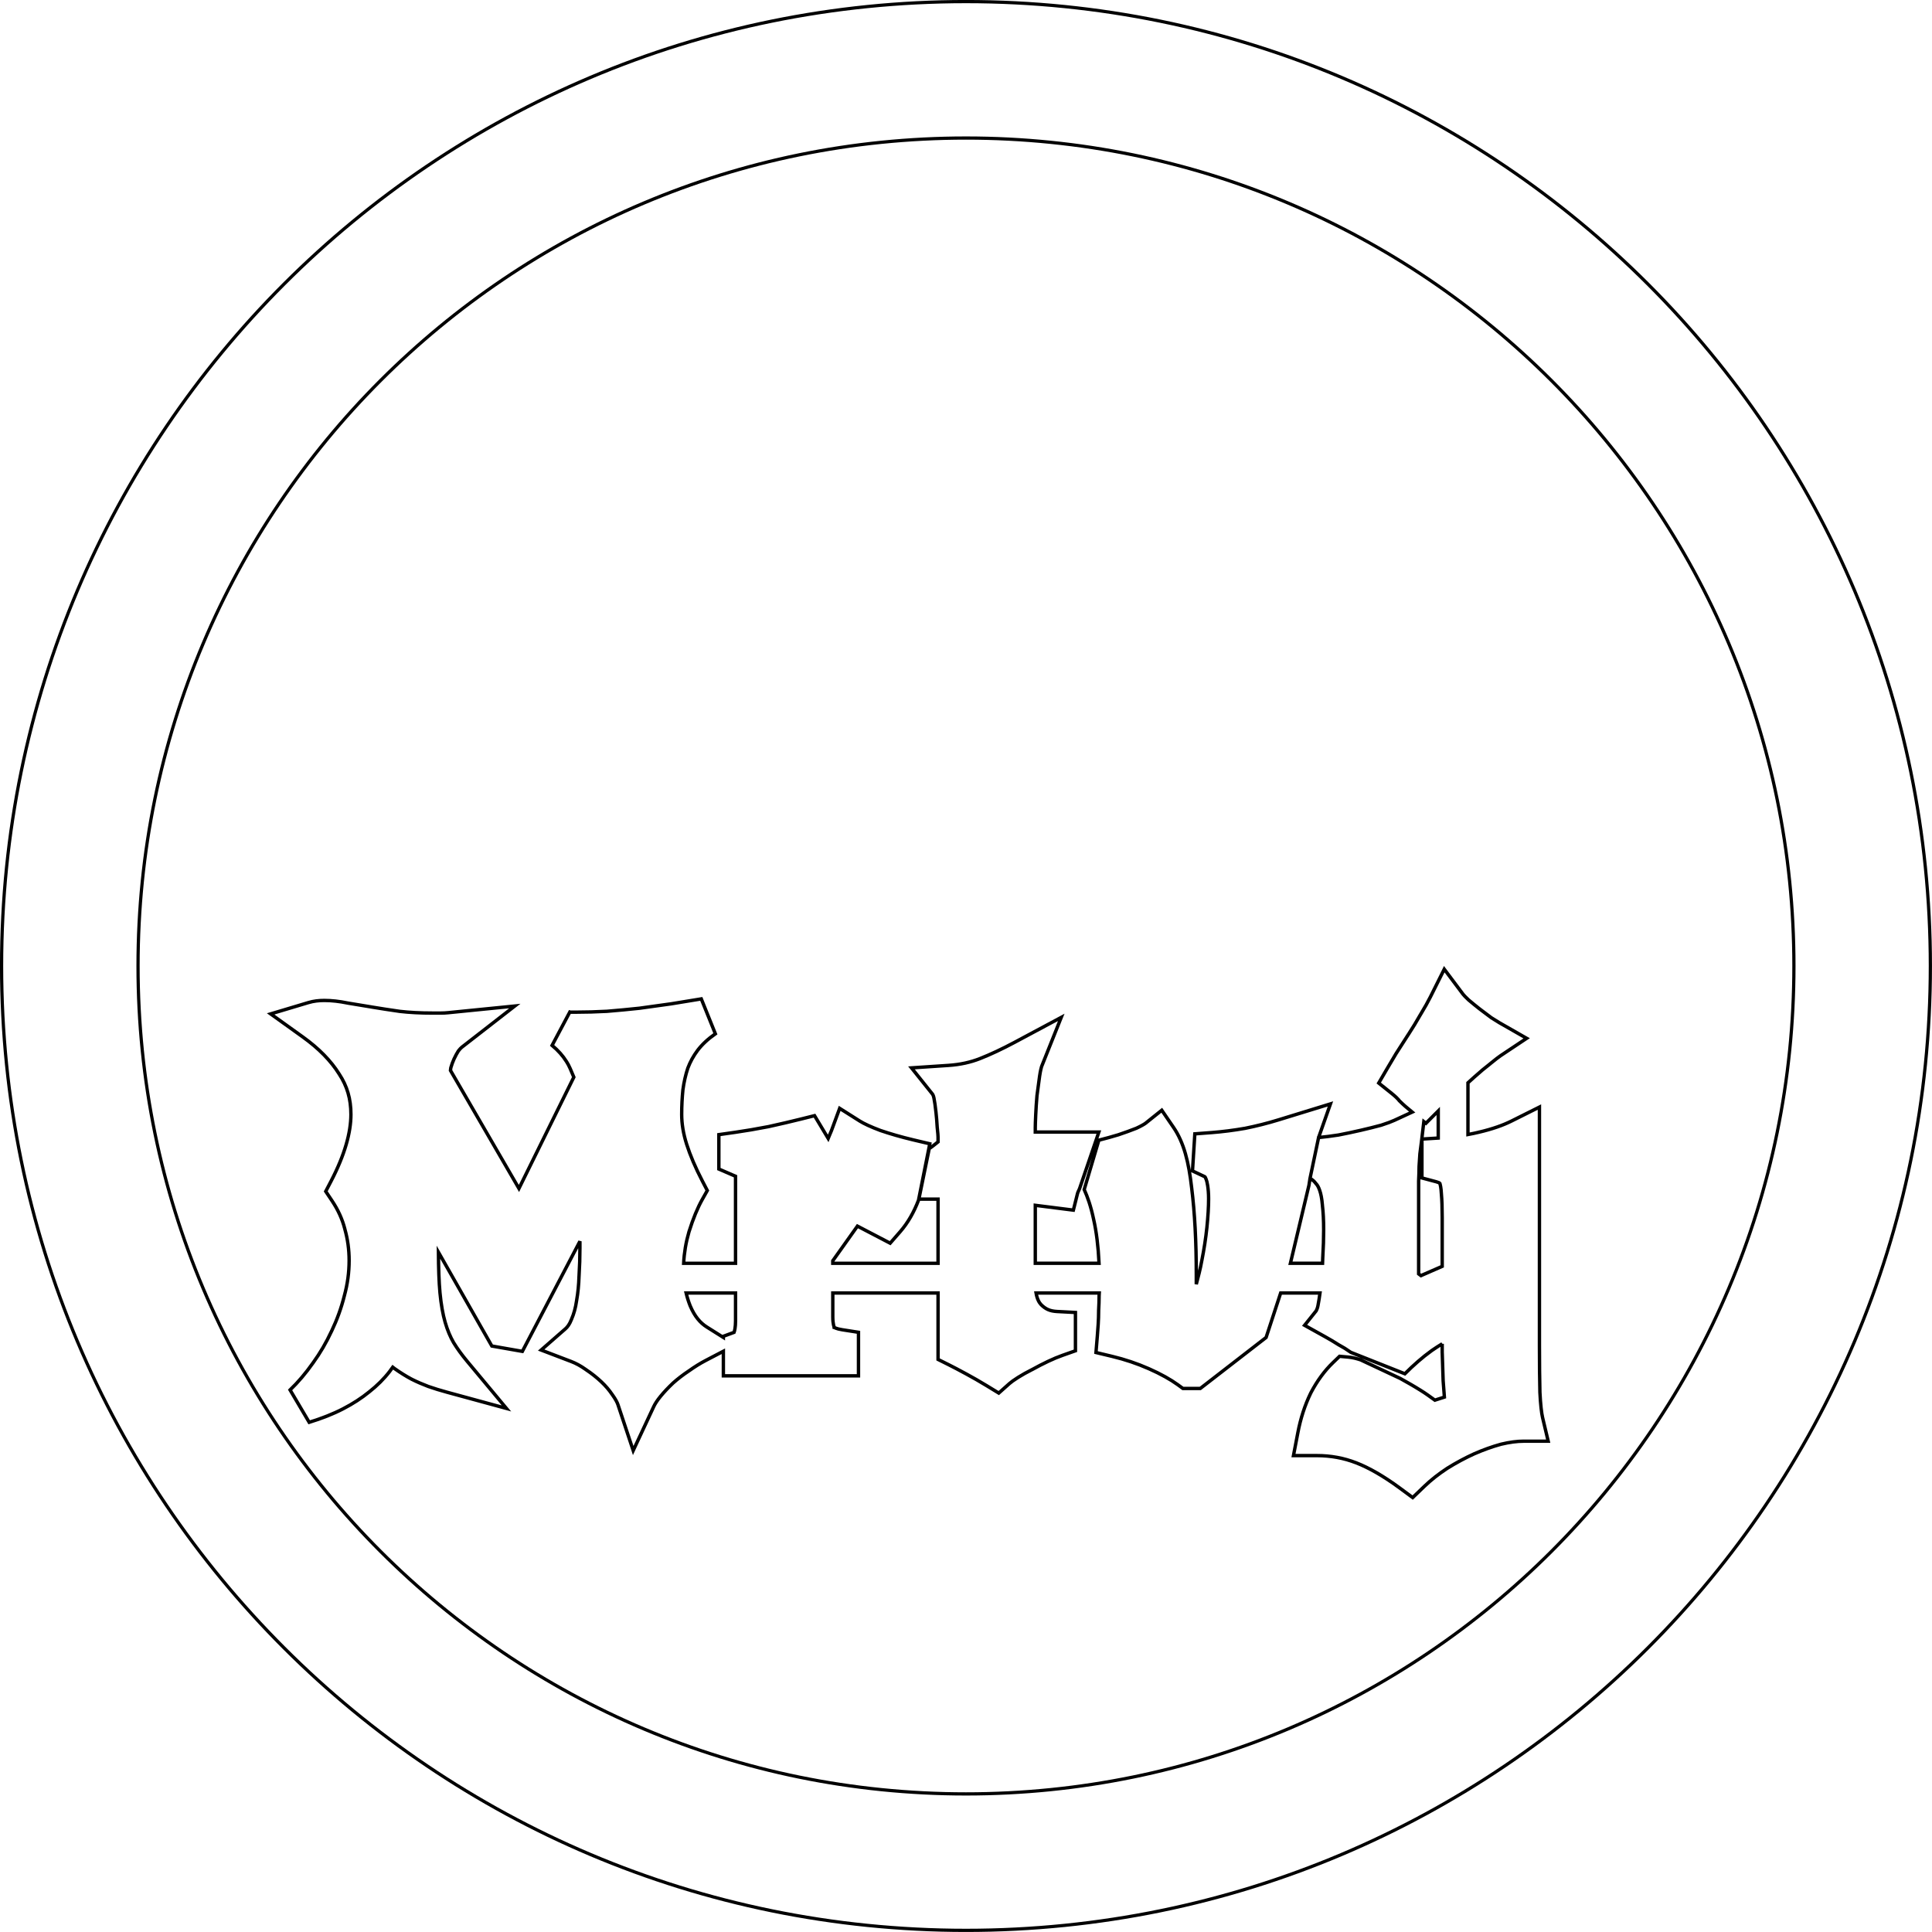
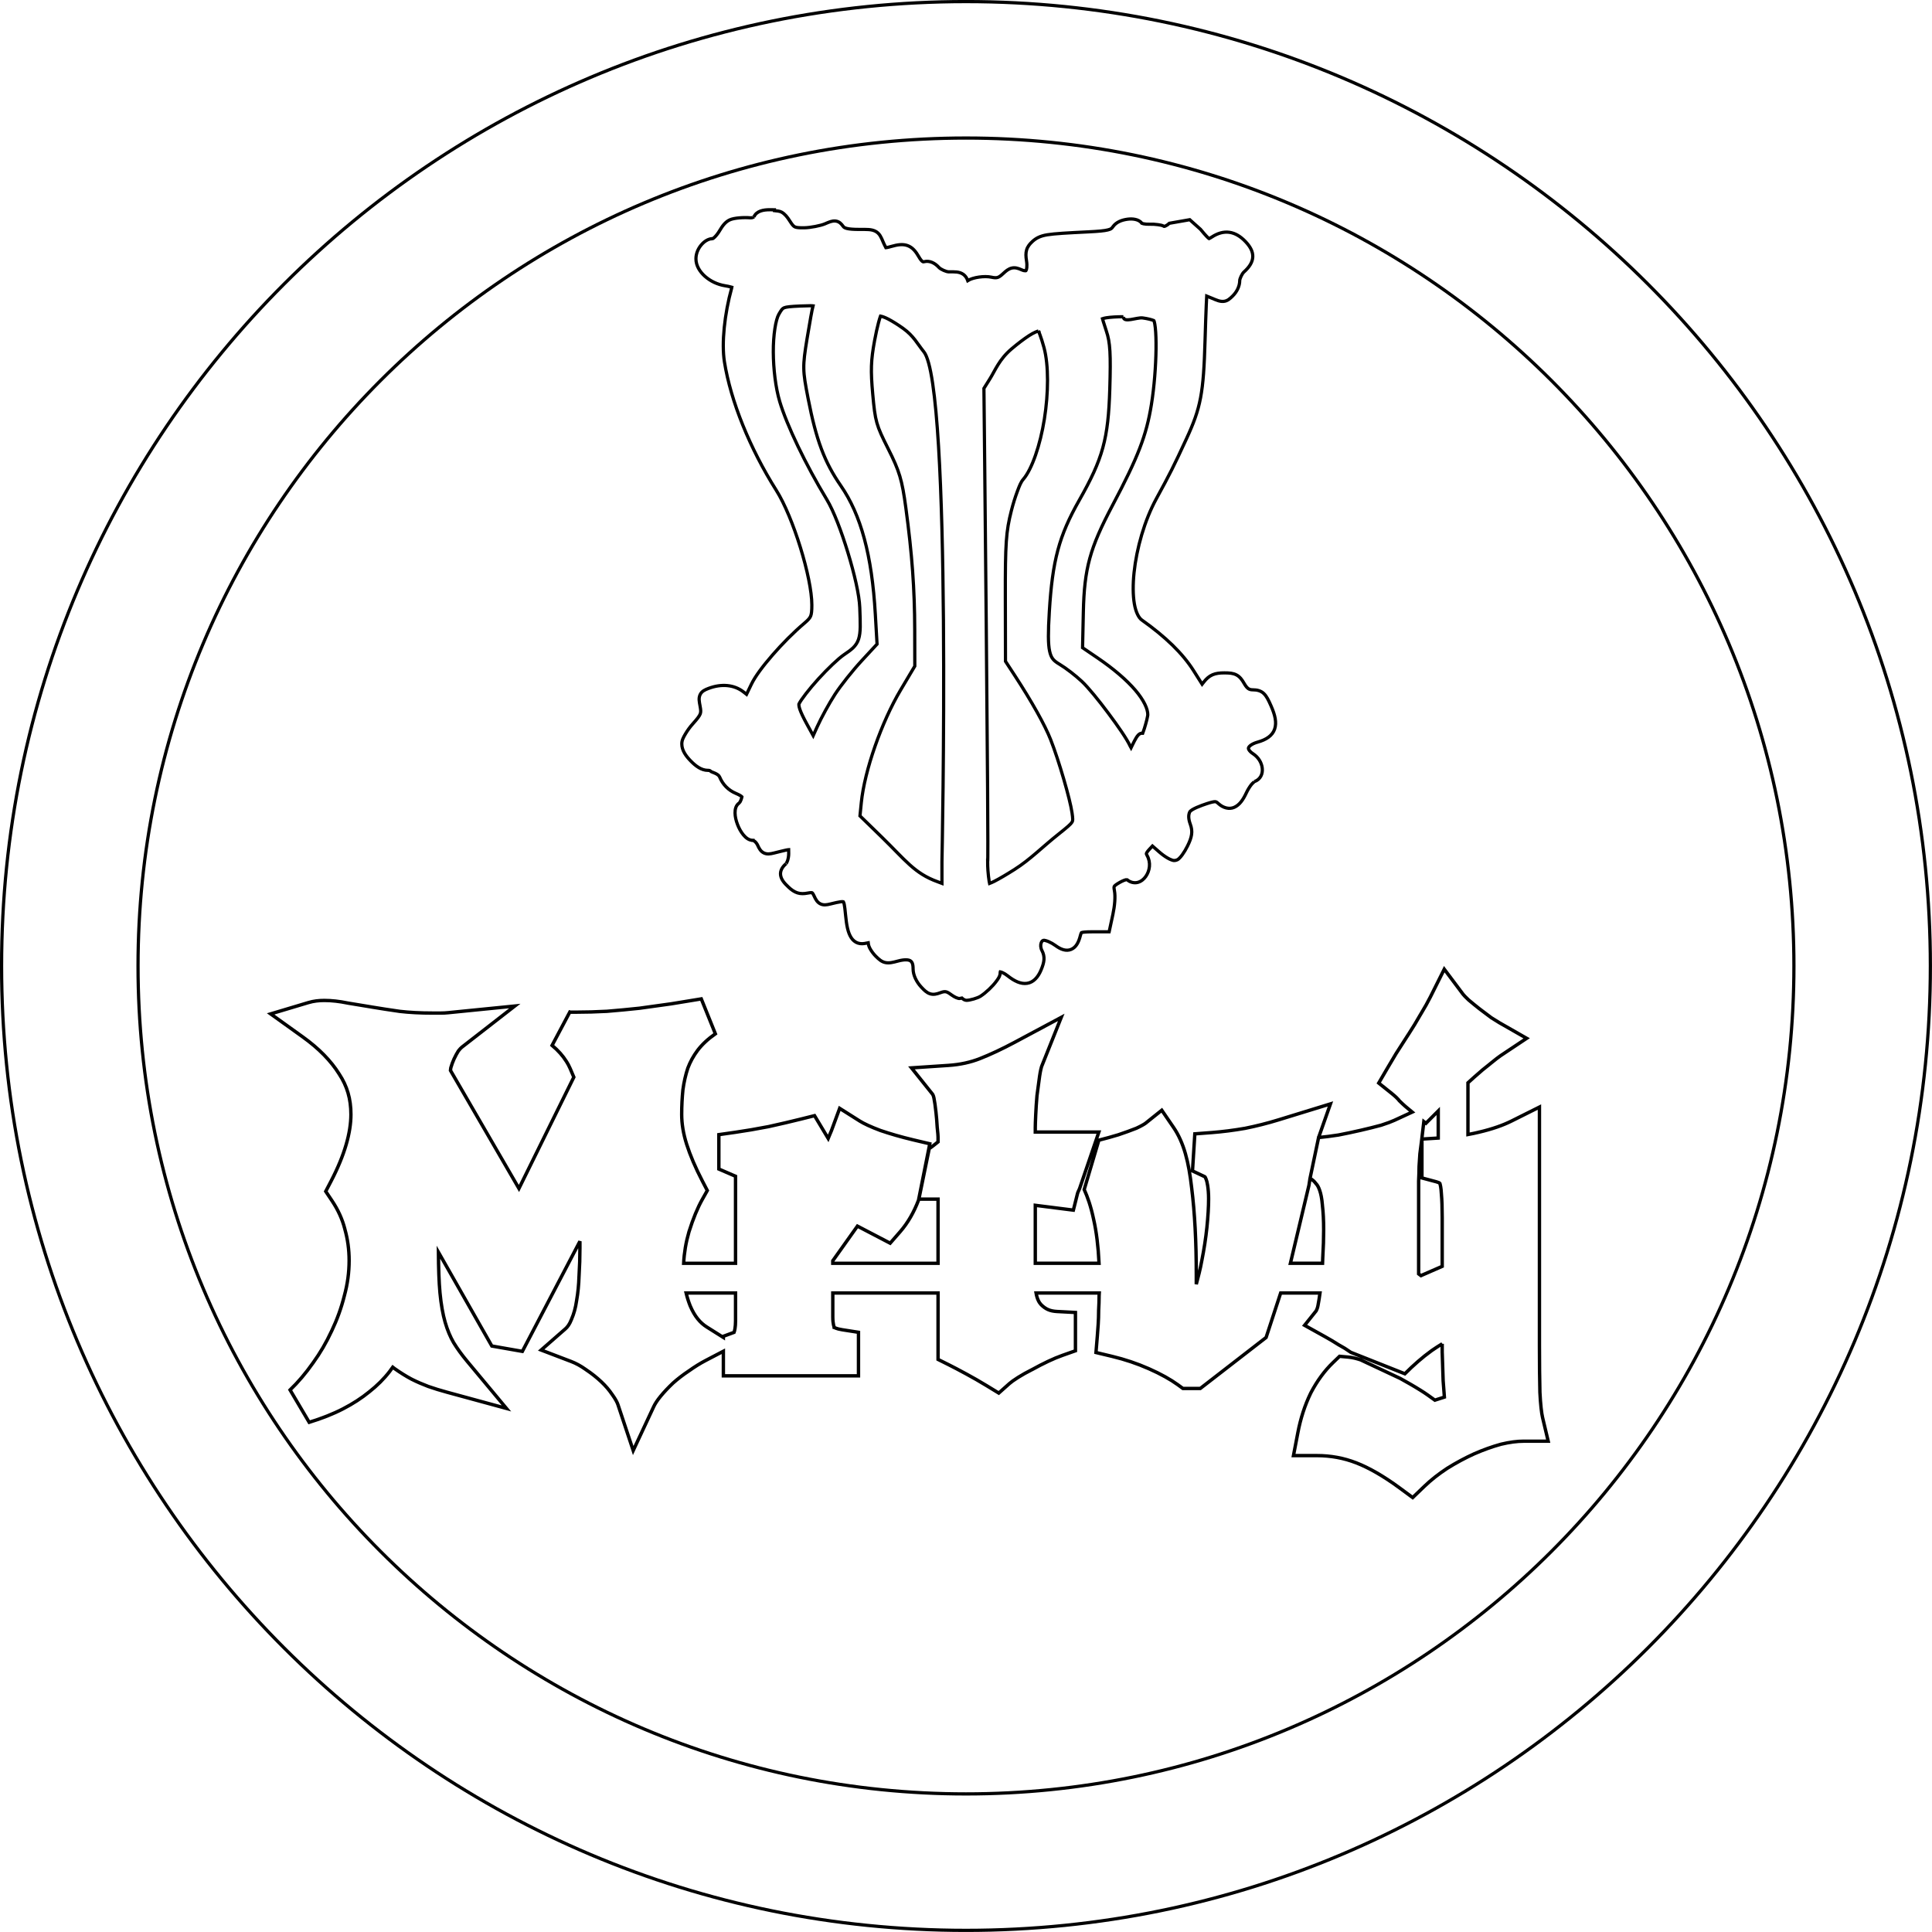
<svg xmlns="http://www.w3.org/2000/svg" version="1.2" viewBox="0 0 113.386 113.386" width="30mm" height="30mm" id="svg1" xml:space="preserve">
  <defs id="defs1">
    <clipPath clipPathUnits="userSpaceOnUse" id="cp1">
      <path d="m 275.5,535.5 c -143.78,0 -260,-116.22 -260,-260 0,-143.78 116.22,-260 260,-260 143.78,0 260,116.22 260,260 0,143.78 -116.22,260 -260,260 z" id="path1" />
    </clipPath>
    <clipPath clipPathUnits="userSpaceOnUse" id="cp1-6">
      <path d="m 275.5,535.5 c -143.78,0 -260,-116.22 -260,-260 0,-143.78 116.22,-260 260,-260 143.78,0 260,116.22 260,260 0,143.78 -116.22,260 -260,260 z" id="path1-8" />
    </clipPath>
    <clipPath clipPathUnits="userSpaceOnUse" id="cp1-8">
      <path d="m 275.5,535.5 c -143.78,0 -260,-116.22 -260,-260 0,-143.78 116.22,-260 260,-260 143.78,0 260,116.22 260,260 0,143.78 -116.22,260 -260,260 z" id="path1-82" />
+     </clipPath>
+     <clipPath clipPathUnits="userSpaceOnUse" id="cp1-88">
+       <path d="m 275.5,535.5 c -143.78,0 -260,-116.22 -260,-260 0,-143.78 116.22,-260 260,-260 143.78,0 260,116.22 260,260 0,143.78 -116.22,260 -260,260 z" id="path1-2" />
+     </clipPath>
+     <clipPath clipPathUnits="userSpaceOnUse" id="cp1-3">
+       <path d="m 275.5,535.5 c -143.78,0 -260,-116.22 -260,-260 0,-143.78 116.22,-260 260,-260 143.78,0 260,116.22 260,260 0,143.78 -116.22,260 -260,260 z" id="path1-3" />
    </clipPath>
  </defs>
  <style id="style1">
		tspan { white-space:pre } 
		.s0 { fill: none;stroke: #ff0000;stroke-miterlimit:100 } 
	</style>
  <g id="layer2" style="display:inline" transform="scale(0.1989225)">
    <g id="layer3" transform="scale(5.027084)">
      <path id="path2" style="fill:none;stroke:#000000;stroke-width:0.95" transform="scale(0.1989225)" d="M 569.518,284.993 A 284.525,284.525 0 0 1 284.993,569.518 284.525,284.525 0 0 1 0.468,284.993 284.525,284.525 0 0 1 284.993,0.468 284.525,284.525 0 0 1 569.518,284.993 Z" />
      <path id="path2-9" style="fill:none;stroke:#000000;stroke-width:0.95;stroke-dasharray:none" transform="scale(0.1989225)" d="M 529.262,284.993 A 244.268,244.268 0 0 1 284.993,529.262 244.268,244.268 0 0 1 40.725,284.993 244.268,244.268 0 0 1 284.993,40.725 244.268,244.268 0 0 1 529.262,284.993 Z" />
    </g>
    <path id="path6" style="font-size:133px;font-family:'New Rocker';-inkscape-font-specification:'New Rocker';letter-spacing:2.021px;baseline-shift:baseline;white-space:pre;display:inline;overflow:visible;opacity:1;vector-effect:none;fill:none;stroke:#000000;stroke-opacity:1;enable-background:accumulate;stop-color:#000000;stop-opacity:1" d="m 424.326,327.768 v 7.992 l -4.811,0.304 v 11.468 l 4.232,1.129 c 0.529,0.141 0.796,0.293 0.844,0.314 h 0.01 l 0.196,0.177 c 0.002,0.006 0.016,0.023 0.02,0.029 v 0.01 c 0.102,0.266 0.351,1.296 0.422,2.867 l 0.01,0.128 0.01,0.128 c 0.153,1.687 0.236,4.029 0.236,6.932 v 14.364 l -6.274,2.739 -0.677,-0.511 v -21.385 -5.96 -0.02 c 0.077,-1.538 0.122,-2.99 0.128,-4.35 0.083,-1.326 0.163,-2.558 0.245,-3.721 0.175,-1.24 0.348,-2.573 0.52,-4.035 l 0.638,-5.459 0.619,0.491 z m -22.908,73.433 c -1.177,-0.388 -2.33,-0.697 -3.623,-0.815 l -2.582,-0.236 -1.866,1.797 c -2.563,2.451 -4.731,5.443 -6.559,8.896 l -0.039,0.088 -0.049,0.088 c -1.745,3.593 -2.996,7.497 -3.79,11.664 l -1.296,6.765 h 6.893 c 4.119,0 7.948,0.711 11.635,2.14 3.719,1.442 8.027,3.889 12.784,7.393 l 3.859,2.847 3.466,-3.328 c 1.926,-1.849 4.164,-3.614 6.716,-5.292 2.607,-1.626 5.233,-3.04 7.894,-4.251 2.734,-1.204 5.401,-2.155 7.992,-2.867 2.534,-0.609 4.777,-0.893 6.696,-0.893 h 7.217 l -1.669,-7.02 c -0.278,-1.168 -0.606,-3.814 -0.776,-7.413 -0.086,-3.646 -0.137,-8.222 -0.137,-13.746 v -70.399 l -8.248,4.124 c -2.515,1.257 -5.694,2.373 -9.524,3.27 h -0.01 l -0.01,0.01 c -1.092,0.261 -2.192,0.492 -3.299,0.697 v -15.258 c 0.649,-0.587 1.287,-1.164 1.915,-1.728 1.684,-1.515 3.22,-2.792 4.575,-3.829 l 0.079,-0.069 0.079,-0.069 c 1.435,-1.182 2.521,-2.001 2.995,-2.317 l 7.678,-5.115 -8.012,-4.575 c -0.42,-0.24 -1.298,-0.783 -2.406,-1.492 -1.086,-0.832 -2.222,-1.693 -3.446,-2.592 -1.136,-0.893 -2.228,-1.783 -3.279,-2.671 -0.856,-0.792 -1.456,-1.444 -1.64,-1.689 l -5.528,-7.374 -4.124,8.248 c -0.704,1.407 -1.648,3.098 -2.828,5.037 l -0.049,0.079 -0.049,0.079 c -1.091,1.93 -2.268,3.87 -3.535,5.813 l -0.02,0.02 -0.02,0.029 c -1.232,1.937 -2.413,3.781 -3.554,5.538 l -0.059,0.088 -0.049,0.088 c -1.071,1.785 -1.922,3.222 -2.563,4.32 l -2.484,4.251 3.839,3.073 c 1.125,0.9 1.83,1.626 1.993,1.836 l 0.216,0.285 0.255,0.245 c 0.946,0.946 2.098,1.939 3.564,3.132 l -5.253,2.425 c -0.789,0.364 -2.149,0.883 -3.898,1.443 -1.833,0.498 -3.835,0.996 -6.029,1.502 -2.197,0.507 -4.393,0.971 -6.588,1.394 -2.179,0.334 -4.141,0.584 -5.842,0.746 l -2.522,12.027 c 0.803,0.482 1.265,0.93 1.561,1.325 l 0.167,0.216 0.177,0.196 c 0.227,0.25 0.601,0.801 0.943,1.826 l 0.01,0.049 0.02,0.049 c 0.306,0.868 0.607,2.276 0.756,4.143 l 0.01,0.108 0.01,0.118 c 0.23,1.913 0.363,4.321 0.363,7.168 0,2.533 -0.084,5.21 -0.255,8.032 l -0.01,0.088 v 0.088 c -0.017,0.56 -0.035,1.115 -0.059,1.659 h -9.485 l 5.469,-23.005 0.324,-2.062 2.522,-12.027 3.495,-9.927 -15.297,4.703 c -3.254,1.001 -6.551,1.834 -9.887,2.504 -3.348,0.584 -6.642,1.007 -9.887,1.257 l -4.939,0.373 -0.687,10.938 3.505,1.65 c 0.163,0.077 0.172,-0.037 0.461,0.687 l 0.039,0.108 0.049,0.108 c 0.214,0.477 0.697,2.526 0.697,5.646 0,2.309 -0.161,5.148 -0.501,8.464 -0.335,3.178 -0.836,6.458 -1.512,9.838 l -0.02,0.069 -0.01,0.069 c -0.414,2.363 -1.014,4.563 -1.591,6.785 v -2.749 c 0,-9.741 -0.441,-18.275 -1.365,-25.675 -0.851,-7.538 -2.272,-13.35 -5.351,-17.84 l -3.466,-5.066 -4.791,3.839 c -0.247,0.198 -1.244,0.809 -2.7,1.473 -1.6,0.636 -3.374,1.281 -5.331,1.934 -1.872,0.568 -3.786,1.099 -5.744,1.591 l -4.319,14.561 c 0.971,2.143 1.962,4.904 2.779,8.797 l 0.01,0.049 0.01,0.039 c 0.798,3.532 1.341,7.841 1.581,12.872 h -18.812 v -17.104 l 11.232,1.424 1.227,-4.909 c 0.108,-0.43 0.435,-0.984 0.609,-1.453 l 5.683,-16.672 h -18.753 v -1.345 c 0,-0.587 0.041,-1.898 0.128,-3.721 v -0.01 c 0.084,-1.844 0.206,-3.737 0.373,-5.675 0.256,-2.043 0.521,-3.972 0.776,-5.754 0.234,-1.636 0.553,-2.743 0.579,-2.808 l 5.803,-14.522 -13.785,7.374 c -3.651,1.953 -7.055,3.547 -10.182,4.782 -2.775,1.096 -5.851,1.782 -9.318,2.013 l -10.899,0.727 6.254,7.816 c 0.065,0.126 0.248,0.472 0.344,0.982 l 0.01,0.039 0.01,0.029 c 0.223,1.115 0.417,2.461 0.579,4.006 v 0.01 l 0.01,0.02 c 0.166,1.492 0.29,2.986 0.373,4.477 l 0.01,0.177 0.02,0.167 c 0.165,1.404 0.226,2.426 0.226,2.661 v 1.453 c -0.863,0.675 -1.724,1.419 -2.602,1.974 l -3.053,14.914 h 5.655 v 18.93 h -31.056 v -0.736 l 7.276,-10.231 9.652,5.037 2.955,-3.387 c 2.285,-2.627 4.062,-5.763 5.41,-9.288 l 3.328,-16.652 -4.939,-1.168 c -3.544,-0.844 -6.748,-1.773 -9.632,-2.759 -2.839,-1.059 -4.945,-2.059 -6.068,-2.769 l -5.95,-3.76 -2.435,6.608 c -0.294,0.797 -0.658,1.471 -0.962,2.248 l -4.016,-6.696 -4.094,1.021 c -2.746,0.687 -5.909,1.428 -9.465,2.209 -3.534,0.689 -6.804,1.244 -9.779,1.669 l -4.89,0.697 v 10.152 l 4.919,2.131 v 25.675 h -15.307 c 0.148,-3.075 0.663,-6.162 1.571,-9.288 1.238,-3.95 2.575,-7.142 3.898,-9.495 l 1.512,-2.69 -1.424,-2.73 c -2.097,-4.025 -3.645,-7.685 -4.674,-10.928 -0.999,-3.152 -1.463,-6.068 -1.463,-8.788 0,-2.529 0.125,-4.951 0.363,-7.285 0.306,-2.263 0.789,-4.378 1.443,-6.362 0.687,-1.834 1.633,-3.576 2.896,-5.263 1.274,-1.673 2.988,-3.308 5.233,-4.88 l -4.153,-10.3 c -2.825,0.441 -5.778,0.926 -8.856,1.453 -3.042,0.435 -6.18,0.871 -9.396,1.306 -3.192,0.345 -6.381,0.644 -9.573,0.903 -3.16,0.17 -6.182,0.255 -9.062,0.255 h -1.679 c -0.003,-2.5e-4 -0.019,0 -0.049,0 -0.034,-0.006 -0.083,-0.025 -0.167,-0.049 l -5.233,9.848 c 1.828,1.535 3.182,3.089 4.153,4.644 l 0.049,0.069 0.049,0.069 c 0.755,1.132 1.456,2.904 2.16,4.595 l -16.191,32.843 -20.197,-34.816 c 0.036,-0.278 0.035,-0.495 0.098,-0.815 0.265,-0.894 0.573,-1.759 0.952,-2.582 0.403,-0.873 0.823,-1.638 1.257,-2.337 0.402,-0.53 0.775,-0.924 1.051,-1.139 l 15.611,-12.136 -19.676,1.964 c -0.699,0.07 -1.395,0.108 -2.091,0.108 h -2.523 c -3.533,0 -6.731,-0.167 -9.573,-0.491 -3,-0.43 -5.784,-0.86 -8.346,-1.286 l -0.029,-0.01 c -2.482,-0.428 -4.799,-0.802 -6.961,-1.149 l -0.147,-0.029 c -2.384,-0.488 -4.66,-0.756 -6.863,-0.756 -1.591,0 -3.165,0.177 -4.703,0.638 l -11.115,3.328 9.436,6.765 c 4.843,3.471 8.363,7.124 10.732,10.899 l 0.029,0.049 0.039,0.059 c 2.32,3.515 3.446,7.299 3.446,11.89 0,5.303 -1.81,11.915 -5.871,19.706 l -1.561,2.995 1.875,2.808 c 1.804,2.706 3.022,5.424 3.741,8.228 l 0.02,0.059 0.01,0.069 c 0.83,2.943 1.257,6.003 1.257,9.229 0,3.483 -0.46,6.913 -1.394,10.339 l -0.02,0.059 -0.01,0.059 c -0.882,3.527 -2.125,6.976 -3.741,10.368 l -0.02,0.02 -0.01,0.029 c -1.535,3.313 -3.34,6.405 -5.43,9.298 l -0.029,0.029 -0.02,0.039 c -2.115,3.01 -4.365,5.652 -6.745,7.953 l 5.636,9.544 c 3.716,-1.144 7.049,-2.452 9.995,-3.977 2.865,-1.482 5.443,-3.143 7.737,-5.017 2.301,-1.81 4.328,-3.823 6.029,-6.029 0.325,-0.385 0.57,-0.859 0.884,-1.257 0.135,0.102 0.32,0.265 0.452,0.363 l 0.069,0.049 0.069,0.049 c 1.665,1.175 3.275,2.188 4.86,3.034 l 0.069,0.029 0.059,0.039 c 1.589,0.794 3.197,1.496 4.811,2.101 l 0.049,0.02 0.049,0.02 c 1.673,0.59 3.53,1.157 5.587,1.718 l 17.477,4.762 -11.596,-13.913 c -1.603,-1.924 -2.929,-3.761 -3.996,-5.508 -0.963,-1.658 -1.811,-3.647 -2.494,-5.999 -0.669,-2.304 -1.193,-5.206 -1.522,-8.66 -0.298,-3.13 -0.431,-7.316 -0.461,-12.018 l 15.759,27.688 9.004,1.581 16.986,-32.48 v 1.944 c 0,2.719 -0.085,5.43 -0.255,8.149 v 0.088 l -0.01,0.088 c -0.081,2.593 -0.318,4.98 -0.707,7.158 l -0.02,0.098 -0.01,0.098 c -0.292,2.041 -0.793,3.803 -1.453,5.322 l -0.039,0.098 -0.039,0.088 c -0.523,1.337 -1.114,2.138 -1.767,2.71 l -7.138,6.245 8.856,3.378 c 1.345,0.512 2.79,1.28 4.31,2.366 l 0.069,0.059 0.079,0.049 c 1.601,1.068 3.079,2.241 4.438,3.525 1.326,1.252 2.358,2.481 3.152,3.672 l 0.069,0.088 0.059,0.088 c 0.916,1.268 1.419,2.274 1.61,2.847 l 4.517,13.579 6.058,-12.97 c 0.354,-0.758 1.008,-1.812 2.023,-3.044 1.053,-1.279 2.291,-2.59 3.702,-3.927 1.375,-1.218 2.875,-2.378 4.507,-3.466 l 0.069,-0.049 0.079,-0.049 c 1.667,-1.191 3.309,-2.21 4.919,-3.054 l 5.243,-2.739 v 7.256 h 39.863 v -12.843 l -4.821,-0.756 c -1.807,-0.282 -2.302,-0.692 -2.337,-0.697 -2e-4,-0.063 -0.422,-0.917 -0.422,-3.112 v -7.03 h 31.056 v 19.598 l 3.152,1.571 c 1.334,0.667 3.063,1.577 5.155,2.71 2.045,1.108 4.043,2.255 5.999,3.446 l 3.603,2.199 3.152,-2.808 c 0.426,-0.379 1.306,-1.037 2.553,-1.816 1.256,-0.785 2.61,-1.546 4.055,-2.268 l 0.108,-0.049 0.108,-0.059 c 1.486,-0.826 3.019,-1.62 4.595,-2.366 1.533,-0.726 2.949,-1.311 4.242,-1.767 l 3.81,-1.345 v -11.301 l -5.4,-0.285 c -2.114,-0.111 -3.379,-0.687 -4.733,-2.023 -0.61,-0.645 -1.18,-1.676 -1.483,-3.436 h 18.645 c -0.012,0.222 -0.024,0.449 -0.039,0.687 l -0.01,0.177 v 0.177 c 0,1.203 -0.045,2.518 -0.128,3.927 l -0.01,0.167 v 0.167 c 0,1.3 -0.046,2.597 -0.128,3.898 -0.086,1.294 -0.17,2.458 -0.255,3.476 l -0.403,4.88 4.762,1.139 c 3.747,0.896 7.362,2.107 10.859,3.652 3.536,1.562 6.383,3.167 8.532,4.723 l 1.492,1.09 h 5.135 l 19.411,-15.032 4.301,-13.127 h 11.605 c -0.173,1.278 -0.357,2.425 -0.55,3.436 l -0.02,0.108 -0.02,0.118 c -0.118,0.786 -0.466,1.441 -0.54,1.6 l -3.417,4.271 5.901,3.279 c 1.51,0.839 2.823,1.62 3.937,2.337 l 0.196,0.128 0.206,0.108 c 1.11,0.592 2.178,1.258 3.22,2.003 l 0.079,0.049 0.079,0.059 15.966,6.333 c 1.335,-1.335 2.616,-2.532 3.829,-3.584 l 0.01,-0.01 0.01,-0.01 c 1.279,-1.12 2.646,-2.206 4.104,-3.26 0.9,-0.65 2.01,-1.316 3.063,-1.983 l -7.3e-4,3.2e-4 v 2.631 l 0.01,0.079 c 0.089,3.21 0.175,5.894 0.265,8.061 v 0.108 l 0.01,0.108 c 0.159,1.989 0.278,3.497 0.363,4.742 l -2.808,0.903 c -1.388,-0.987 -2.682,-1.975 -4.31,-2.965 -1.937,-1.218 -3.927,-2.338 -5.921,-3.446 z M 202.427,381.475 h 14.581 v 8.228 c 0,1.85 -0.276,2.97 -0.432,3.378 l -3.162,1.168 v 0.334 l -4.86,-3.054 c -2.003,-1.259 -3.607,-3.155 -4.929,-6.264 -0.488,-1.227 -0.889,-2.485 -1.198,-3.79 z" />
+     <path id="path4" style="baseline-shift:baseline;display:inline;overflow:visible;fill:none;fill-opacity:1;stroke:#000000;stroke-width:0.95;stroke-dasharray:none;stroke-opacity:1;enable-background:accumulate;stop-color:#000000" d="m 227.203,61.88 c -1.092,-0.012 -2.02,0.095 -2.834,0.385 -0.814,0.291 -1.586,0.848 -1.915,1.705 0.005,-0.009 0.005,-0.017 0.005,-0.021 -0.014,0.01 -0.086,0.094 -0.246,0.169 -0.213,0.1 -0.538,0.169 -0.827,0.144 -1.915,-0.166 -4.834,0.011 -6.11,0.615 -1.276,0.604 -2.104,1.712 -2.993,3.219 -0.418,0.709 -0.934,1.368 -1.371,1.802 -0.218,0.217 -0.413,0.375 -0.534,0.452 -0.022,0.014 -0.041,0.024 -0.057,0.031 -1.427,0.052 -2.62,0.894 -3.491,1.956 -0.899,1.097 -1.504,2.505 -1.504,4.02 0,1.982 1.099,3.78 2.665,5.17 1.566,1.39 3.647,2.417 5.935,2.783 1.334,0.213 1.889,0.436 1.982,0.457 -0.013,0.083 0,0.072 -0.046,0.231 -2.111,7.603 -3.011,16.266 -2.136,21.744 1.857,11.622 7.502,25.563 15.31,37.927 4.971,7.871 10.484,25.807 10.484,33.815 0,1.766 -0.1,2.684 -0.359,3.296 -0.26,0.613 -0.744,1.15 -1.895,2.126 -3.132,2.655 -6.483,6.046 -9.324,9.314 -2.841,3.268 -5.158,6.354 -6.269,8.667 l -1.422,2.957 -0.888,-0.698 c -2.762,-2.173 -6.557,-2.475 -10.325,-1.042 -0.53,0.201 -0.98,0.384 -1.412,0.657 -0.432,0.274 -0.857,0.691 -1.089,1.217 -0.463,1.052 -0.242,2.008 0.015,3.378 0.231,1.234 0.243,1.734 0.021,2.31 -0.223,0.576 -0.837,1.408 -2.12,2.829 -0.881,0.975 -1.665,2.062 -2.254,3.075 -0.589,1.014 -1.047,1.826 -1.047,2.901 0,1.927 1.235,3.614 2.675,5.078 1.44,1.464 3.091,2.726 5.021,2.726 0.464,0 0.602,0.055 0.878,0.313 0.276,0.258 2.169,0.647 2.588,1.649 0.944,2.258 2.584,3.918 4.806,4.847 1.071,0.447 1.603,0.824 1.699,0.94 0.024,0.029 0.05,0.051 0.062,0.062 l 0.005,0.005 v 0.005 l 0.005,0.005 v 0.005 c 0,0.035 -0.032,0.114 -0.098,0.365 -0.092,0.353 -0.252,0.751 -0.411,1.042 -0.104,0.191 -0.252,0.341 -0.277,0.38 h 0.005 c 0.012,-0.005 0.035,-0.016 0.077,-0.041 -1.104,0.683 -1.343,1.924 -1.325,3.019 0.018,1.095 0.296,2.25 0.724,3.368 0.428,1.119 1.002,2.19 1.72,3.055 0.715,0.861 1.615,1.636 2.87,1.643 v 0.005 h 0.005 c 0.035,0.022 0.28,0.103 0.529,0.318 0.306,0.265 0.624,0.677 0.811,1.088 0.448,0.983 0.893,1.827 1.828,2.29 0.935,0.463 1.883,0.304 2.916,0.051 1.635,-0.399 2.828,-0.708 3.65,-0.883 0.525,-0.112 0.583,-0.099 0.765,-0.113 0.007,0.286 0.011,0.573 0.011,1.176 0,0.648 -0.123,1.388 -0.308,1.972 -0.185,0.584 -0.507,1.011 -0.477,0.986 -1.045,0.868 -1.813,2.091 -1.602,3.404 0.211,1.313 1.085,2.321 2.341,3.502 0.845,0.794 1.667,1.383 2.618,1.689 0.952,0.306 1.952,0.28 2.993,0.072 0.938,-0.188 1.288,-0.123 1.34,-0.098 0.052,0.025 0.256,0.203 0.626,1.017 0.441,0.967 0.896,1.805 1.828,2.259 0.932,0.454 1.866,0.293 2.896,0.041 1.373,-0.336 2.392,-0.576 3.05,-0.657 0.611,-0.075 0.798,-0.003 0.811,0 0.011,0.015 0.139,0.162 0.267,0.75 0.139,0.642 0.251,1.677 0.385,3.075 0.297,3.106 0.691,5.22 1.653,6.731 0.481,0.756 1.172,1.357 1.997,1.628 0.825,0.271 1.693,0.221 2.552,0.005 0.433,-0.109 0.405,-0.097 0.478,-0.108 0.069,0.722 0.298,1.314 0.662,1.936 0.416,0.708 0.958,1.426 1.586,2.054 0.927,0.927 1.725,1.642 2.855,1.864 1.13,0.222 2.175,-0.047 3.748,-0.467 1.883,-0.502 3.041,-0.385 3.553,-0.082 0.512,0.303 0.847,0.877 0.847,2.387 0,1.881 1.009,3.873 2.382,5.355 0.909,0.981 1.609,1.685 2.619,2.013 1.01,0.328 2.005,0.079 3.024,-0.308 0.728,-0.277 1.164,-0.34 1.51,-0.303 0.345,0.037 0.698,0.172 1.273,0.575 0.942,0.66 1.662,1.186 2.608,1.407 0.287,0.067 0.635,-0.061 0.975,-0.118 0.37,0.367 0.909,0.678 1.361,0.678 1.04,0 3.303,-0.664 4.148,-1.217 0.845,-0.553 1.721,-1.275 2.541,-2.054 0.82,-0.778 1.575,-1.606 2.162,-2.413 0.586,-0.807 1.099,-1.488 1.099,-2.567 0,-0.095 0,-0.116 0.005,-0.128 0,-0.005 0,-0.012 0.005,-0.026 0.243,0.034 1.082,0.303 2.197,1.181 2.02,1.589 3.881,2.486 5.745,2.203 1.864,-0.283 3.218,-1.809 4.097,-3.912 0.486,-1.162 0.795,-2.122 0.863,-3.07 0.067,-0.948 -0.16,-1.865 -0.585,-2.66 -0.437,-0.816 -0.455,-1.698 -0.246,-2.274 0.208,-0.576 0.458,-0.78 0.899,-0.78 0.067,0 0.701,0.134 1.35,0.421 0.649,0.287 1.378,0.697 1.956,1.124 1.543,1.141 3.15,1.773 4.647,1.145 1.496,-0.628 2.239,-2.157 2.731,-4.118 0.103,-0.41 0.204,-0.652 0.257,-0.739 0.019,-0.033 0.029,-0.051 0.036,-0.061 l 0.005,-0.005 0.005,-0.005 h 0.005 c 0.012,-0.007 0.031,-0.017 0.072,-0.036 0.218,-0.097 1.172,-0.226 2.968,-0.226 h 5.129 l 1.109,-5.16 c 0.521,-2.427 0.785,-5.215 0.447,-6.978 -0.17,-0.883 -0.127,-1.112 -0.031,-1.278 0.097,-0.166 0.528,-0.556 1.592,-1.15 0.876,-0.489 1.521,-0.729 1.859,-0.786 0.201,-0.033 0.27,-0.037 0.308,-0.022 0.022,0.012 0.033,0.028 0.067,0.056 0.912,0.757 2.11,1.007 3.111,0.734 1.001,-0.273 1.784,-0.947 2.357,-1.766 1.145,-1.638 1.565,-4.048 0.38,-6.156 -0.244,-0.434 -0.23,-0.482 -0.19,-0.637 0.04,-0.155 0.274,-0.572 0.888,-1.227 l 0.878,-0.94 1.941,1.699 c 0.85,0.746 1.721,1.379 2.511,1.838 0.395,0.229 0.769,0.416 1.145,0.549 0.376,0.134 0.735,0.312 1.412,0.103 0.568,-0.175 0.779,-0.431 1.042,-0.698 0.263,-0.267 0.512,-0.579 0.77,-0.934 0.516,-0.711 1.05,-1.598 1.52,-2.547 0.636,-1.285 1.048,-2.333 1.201,-3.378 0.153,-1.045 0,-2.052 -0.359,-3.019 -0.607,-1.628 -0.589,-2.786 -0.2,-3.63 0.389,-0.844 3.485,-1.963 5.067,-2.485 1.354,-0.447 2.111,-0.594 2.434,-0.575 0.322,0.019 0.436,0.074 1.001,0.585 1.357,1.228 3.136,1.755 4.657,1.073 1.521,-0.682 2.584,-2.166 3.553,-4.251 0.41,-0.882 0.95,-1.754 1.448,-2.393 0.405,-0.519 0.893,-0.862 0.945,-0.934 v -0.005 -0.005 h -0.005 -0.005 c 0.849,-0.28 1.54,-0.89 1.92,-1.612 0.385,-0.732 0.483,-1.549 0.395,-2.346 -0.176,-1.595 -1.102,-3.199 -2.685,-4.236 -0.675,-0.442 -1.064,-0.87 -1.237,-1.176 -0.173,-0.305 -0.17,-0.442 -0.118,-0.616 0.103,-0.349 0.853,-1.152 2.706,-1.669 2.46,-0.686 4.316,-1.866 4.985,-3.82 0.669,-1.954 0.133,-4.177 -1.078,-6.916 -0.748,-1.691 -1.277,-2.789 -2.126,-3.604 -0.848,-0.815 -2.001,-1.076 -3.122,-1.078 -0.698,-0.002 -1.063,-0.108 -1.417,-0.344 -0.354,-0.236 -0.752,-0.679 -1.222,-1.504 -0.641,-1.126 -1.279,-2.016 -2.285,-2.547 -1.006,-0.53 -2.111,-0.606 -3.574,-0.606 -1.363,0 -2.475,0.124 -3.481,0.555 -1.006,0.43 -1.811,1.157 -2.536,2.079 l -0.549,0.698 -2.521,-3.989 c -3.191,-5.053 -8.291,-10.007 -15.285,-14.951 -0.899,-0.635 -1.761,-2.294 -2.187,-4.78 -0.426,-2.486 -0.453,-5.709 -0.082,-9.237 0.741,-7.054 3.063,-15.342 6.592,-21.8 3.978,-7.279 5.117,-9.538 8.857,-17.631 4.235,-9.165 5.047,-13.446 5.494,-29.081 0.116,-4.066 0.245,-7.759 0.359,-10.433 0.047,-1.098 0.089,-1.894 0.128,-2.598 0.488,0.196 0.981,0.396 1.581,0.647 1.43,0.597 2.318,1.013 3.43,0.914 1.112,-0.099 1.863,-0.801 2.675,-1.612 1.214,-1.214 2.054,-2.866 2.054,-4.544 0,-0.482 0.658,-1.98 1.222,-2.49 1.527,-1.382 2.54,-2.792 2.624,-4.441 0.084,-1.649 -0.799,-3.146 -2.192,-4.6 -1.427,-1.489 -3.003,-2.454 -4.724,-2.69 -1.721,-0.236 -3.472,0.29 -5.129,1.376 -0.456,0.299 -0.76,0.459 -0.857,0.493 -0.151,-0.079 -1.03,-0.935 -2.531,-2.767 l -3.16,-2.817 -6.024,1.056 c -0.459,0.432 -0.931,0.724 -1.242,0.847 -0.146,0.057 -0.235,0.064 -0.262,0.067 h -0.005 c -0.609,-0.338 -1.178,-0.414 -1.889,-0.513 -0.767,-0.107 -1.627,-0.16 -2.47,-0.128 -0.651,0.025 -1.317,-0.034 -1.777,-0.134 -0.203,-0.044 -0.363,-0.102 -0.452,-0.139 -0.494,-0.67 -1.23,-0.983 -1.931,-1.14 -0.759,-0.17 -1.554,-0.168 -2.357,-0.057 -1.605,0.223 -3.272,0.806 -4.261,2.218 -0.378,0.54 -0.535,0.696 -1.525,0.945 -0.99,0.249 -2.746,0.416 -5.658,0.56 -6.424,0.317 -9.885,0.505 -12.117,0.857 -2.232,0.352 -3.412,1.048 -4.416,1.956 -0.808,0.731 -1.441,1.514 -1.735,2.49 -0.295,0.976 -0.239,1.992 -0.041,3.209 0.283,1.742 -0.005,2.733 -0.128,2.885 -0.019,0.024 -0.035,0.05 -0.047,0.062 0,0.002 -0.012,0.009 -0.017,0.01 -0.024,0.011 -0.066,0.011 -0.159,0.015 -0.187,0.01 -0.589,-0.055 -1.145,-0.308 -0.939,-0.428 -1.872,-0.723 -2.86,-0.488 -0.988,0.235 -1.706,0.846 -2.598,1.684 -0.727,0.683 -1.188,0.97 -1.602,1.088 -0.414,0.119 -0.916,0.112 -1.848,-0.092 -1.956,-0.43 -5.378,0.037 -6.926,1.017 -0.26,-0.74 -0.691,-1.409 -1.304,-1.838 -1.236,-0.865 -2.584,-0.75 -4.292,-0.75 -0.742,0 -2.397,-0.731 -2.906,-1.294 -1.168,-1.291 -2.751,-2.122 -4.405,-1.689 -0.254,0.066 -0.25,0.067 -0.467,-0.082 -0.217,-0.149 -0.601,-0.571 -1.037,-1.34 -0.906,-1.597 -1.882,-2.792 -3.306,-3.322 -1.424,-0.53 -2.963,-0.306 -4.852,0.236 -0.646,0.185 -1.118,0.304 -1.381,0.339 -0.089,0.012 -0.141,0.014 -0.175,0.015 -0.033,-0.086 -0.373,-0.558 -0.852,-1.705 -0.295,-0.707 -0.533,-1.283 -0.868,-1.818 -0.334,-0.534 -0.819,-1.033 -1.427,-1.33 -1.217,-0.594 -2.497,-0.524 -4.785,-0.524 -1.708,0 -2.87,-0.098 -3.579,-0.277 -0.709,-0.179 -0.922,-0.348 -1.14,-0.647 -0.263,-0.36 -0.516,-0.692 -0.883,-0.991 -0.367,-0.299 -0.895,-0.532 -1.412,-0.57 -1.033,-0.075 -1.823,0.308 -3.101,0.852 -1.229,0.523 -4.186,1.116 -6.023,1.15 -1.623,0.03 -2.405,-0.068 -2.808,-0.262 -0.403,-0.194 -0.773,-0.597 -1.499,-1.746 -0.735,-1.163 -1.421,-2.04 -2.402,-2.602 -0.613,-0.351 -1.398,-0.354 -2.131,-0.447 v -0.252 z m 109.622,3.959 h 0.005 l 0.005,0.005 c 0.007,0.004 0.012,0.012 0.022,0.021 -0.01,-0.004 -0.019,-0.011 -0.025,-0.015 l -0.005,-0.005 z m -126.545,4.553 c 0.005,-8.5e-4 0.011,0.002 0.021,0 -0.008,0.003 -0.016,0.004 -0.021,0.005 z m 28.707,19.809 c 0.716,8.6e-4 0.728,0.023 0.883,0.041 -0.176,0.679 -0.374,1.68 -0.673,3.322 -0.33,1.816 -0.724,4.104 -1.104,6.438 -1.331,8.176 -1.309,9.209 0.339,17.641 2.382,12.195 4.798,18.674 9.637,25.666 5.925,8.56 9.176,20.464 10.181,37.932 l 0.508,8.795 -4.467,4.831 c -2.727,2.946 -6.24,7.353 -7.968,10.017 -1.7,2.621 -4.024,6.862 -5.273,9.637 l -1.13,2.506 -1.843,-3.363 c -1.08,-1.964 -1.772,-3.441 -2.115,-4.457 -0.322,-0.952 -0.267,-1.429 -0.252,-1.499 0.561,-1.21 3.044,-4.447 5.771,-7.44 2.727,-2.993 5.818,-5.947 7.511,-7.101 1.095,-0.747 1.966,-1.342 2.696,-2.043 0.73,-0.702 1.298,-1.547 1.622,-2.557 0.648,-2.019 0.522,-4.517 0.349,-9.288 -0.137,-3.788 -1.6,-10.019 -3.496,-16.24 -1.897,-6.221 -4.195,-12.291 -6.228,-15.654 -6.285,-10.4 -11.796,-21.917 -13.888,-28.901 -1.218,-4.064 -1.872,-9.628 -1.9,-14.628 -0.027,-5 0.71,-9.558 1.633,-11.141 0.778,-1.335 1.004,-1.676 1.587,-1.92 0.582,-0.244 1.943,-0.389 4.657,-0.508 1.272,-0.056 2.243,-0.088 2.962,-0.087 z m 92.441,3.247 v 0.005 c 0,1.943 3.987,0.124 5.689,0.349 1.477,0.195 2.743,0.537 3.281,0.765 0.038,0.057 0.101,0.162 0.144,0.313 0.111,0.393 0.223,1.027 0.308,1.812 0.171,1.57 0.245,3.76 0.216,6.254 -0.058,4.988 -0.525,11.212 -1.371,16.43 -1.478,9.113 -3.899,15.413 -11.465,29.717 -6.701,12.669 -8.327,18.601 -8.61,31.468 l -0.231,10.536 4.441,3.019 c 4.764,3.238 8.562,6.522 11.105,9.488 2.543,2.966 3.744,5.614 3.697,7.327 -2.9e-4,0.009 -0.105,0.709 -0.293,1.463 -0.187,0.754 -0.446,1.671 -0.719,2.547 -0.163,0.524 -0.321,0.927 -0.483,1.381 -0.456,-0.041 -0.78,0.115 -0.97,0.241 -0.197,0.13 -0.315,0.255 -0.421,0.375 -0.212,0.239 -0.372,0.476 -0.539,0.75 -0.334,0.548 -0.672,1.217 -1.001,1.884 -0.185,0.375 -0.332,0.678 -0.498,1.022 -0.093,-0.172 -0.187,-0.28 -0.272,-0.467 -0.957,-2.1 -3.554,-5.849 -6.433,-9.699 -2.879,-3.85 -5.925,-7.611 -7.84,-9.406 -1.85,-1.734 -4.659,-3.906 -6.521,-5.016 -1.796,-1.071 -2.509,-1.788 -2.973,-3.892 -0.464,-2.104 -0.45,-5.652 -0.087,-11.619 0.921,-15.162 2.864,-22.385 8.816,-32.88 6.998,-12.339 8.58,-18.106 9.026,-32.875 0.309,-10.242 0.129,-13.704 -1.022,-17.082 -0.363,-1.065 -0.693,-2.103 -0.929,-2.906 -0.086,-0.292 -0.148,-0.503 -0.205,-0.719 0.267,-0.087 0.576,-0.186 1.078,-0.267 1.284,-0.207 3.141,-0.323 5.083,-0.318 z m -71.648,-0.187 c 0.337,0.056 1.194,0.3 2.341,0.904 1.257,0.661 2.772,1.612 4.328,2.721 3.112,2.218 4.19,4.53 6.111,6.9 8.299,10.233 5.343,150.483 5.343,150.483 v 2.88 3.476 c -0.436,-0.162 -0.884,-0.344 -1.299,-0.493 -6.817,-2.443 -9.557,-6.451 -16.469,-13.176 l -6.418,-6.243 0.4,-3.959 c 0.956,-9.4 5.931,-23.674 11.634,-33.255 l 4.143,-6.967 -0.022,-10.782 c -0.024,-11.92 -0.774,-22.217 -2.618,-35.909 -1.116,-8.28 -1.876,-10.824 -5.247,-17.508 -3.497,-6.934 -3.791,-7.967 -4.518,-15.998 -0.644,-7.117 -0.545,-9.943 0.539,-15.844 0.366,-1.993 0.789,-3.901 1.171,-5.34 0.191,-0.719 0.376,-1.327 0.524,-1.746 0.024,-0.066 0.035,-0.087 0.057,-0.144 z m 46.588,4.385 c 0.123,0.266 0.262,0.596 0.426,1.037 0.378,1.015 0.821,2.401 1.217,3.861 1.415,5.226 1.326,13.463 0.108,21.112 -1.218,7.649 -3.662,14.795 -6.218,17.744 -0.737,0.85 -1.171,2.013 -1.776,3.64 -0.606,1.627 -1.227,3.601 -1.73,5.581 -1.587,6.243 -1.823,9.59 -1.787,25.728 l 0.041,18.756 2.685,4.107 c 5.159,7.904 8.972,14.749 10.638,18.992 2.442,6.219 5.729,17.565 6.305,21.559 0.129,0.891 0.208,1.522 0.205,1.936 -0.005,0.413 -0.042,0.58 -0.195,0.847 -0.307,0.534 -1.4,1.503 -3.758,3.368 -5.108,4.041 -8.473,7.595 -13.237,10.621 -2.382,1.513 -4.476,2.74 -5.976,3.502 -0.59,0.299 -0.991,0.456 -1.356,0.596 -0.043,-0.201 -0.086,-0.363 -0.128,-0.621 -0.146,-0.886 -0.275,-2.047 -0.359,-3.183 -0.071,-0.953 -0.087,-1.816 -0.087,-2.577 0.372,0.286 -1.097,-139.668 -1.097,-139.668 l 1.72,-2.742 c 1.619,-2.579 2.781,-5.812 6.444,-8.916 1.832,-1.552 3.649,-2.933 5.16,-3.912 1.377,-0.893 2.435,-1.278 2.757,-1.366 z" />
  </g>
  <style id="style1-5">
		tspan { white-space:pre } 
		.s0 { fill: none;stroke: #ff0000;stroke-miterlimit:100 } 
	</style>
  <style id="style1-4">
		tspan { white-space:pre } 
		.s0 { fill: none;stroke: #ff0000;stroke-miterlimit:100 } 
	</style>
+   <style id="style1-45">
+ 		tspan { white-space:pre } 
+ 		.s0 { fill: none;stroke: #ff0000;stroke-miterlimit:100 } 
+ 	</style>
+   <style id="style1-4-7">
+ 		tspan { white-space:pre } 
+ 		.s0 { fill: none;stroke: #ff0000;stroke-miterlimit:100 } 
+ 	</style>
</svg>
